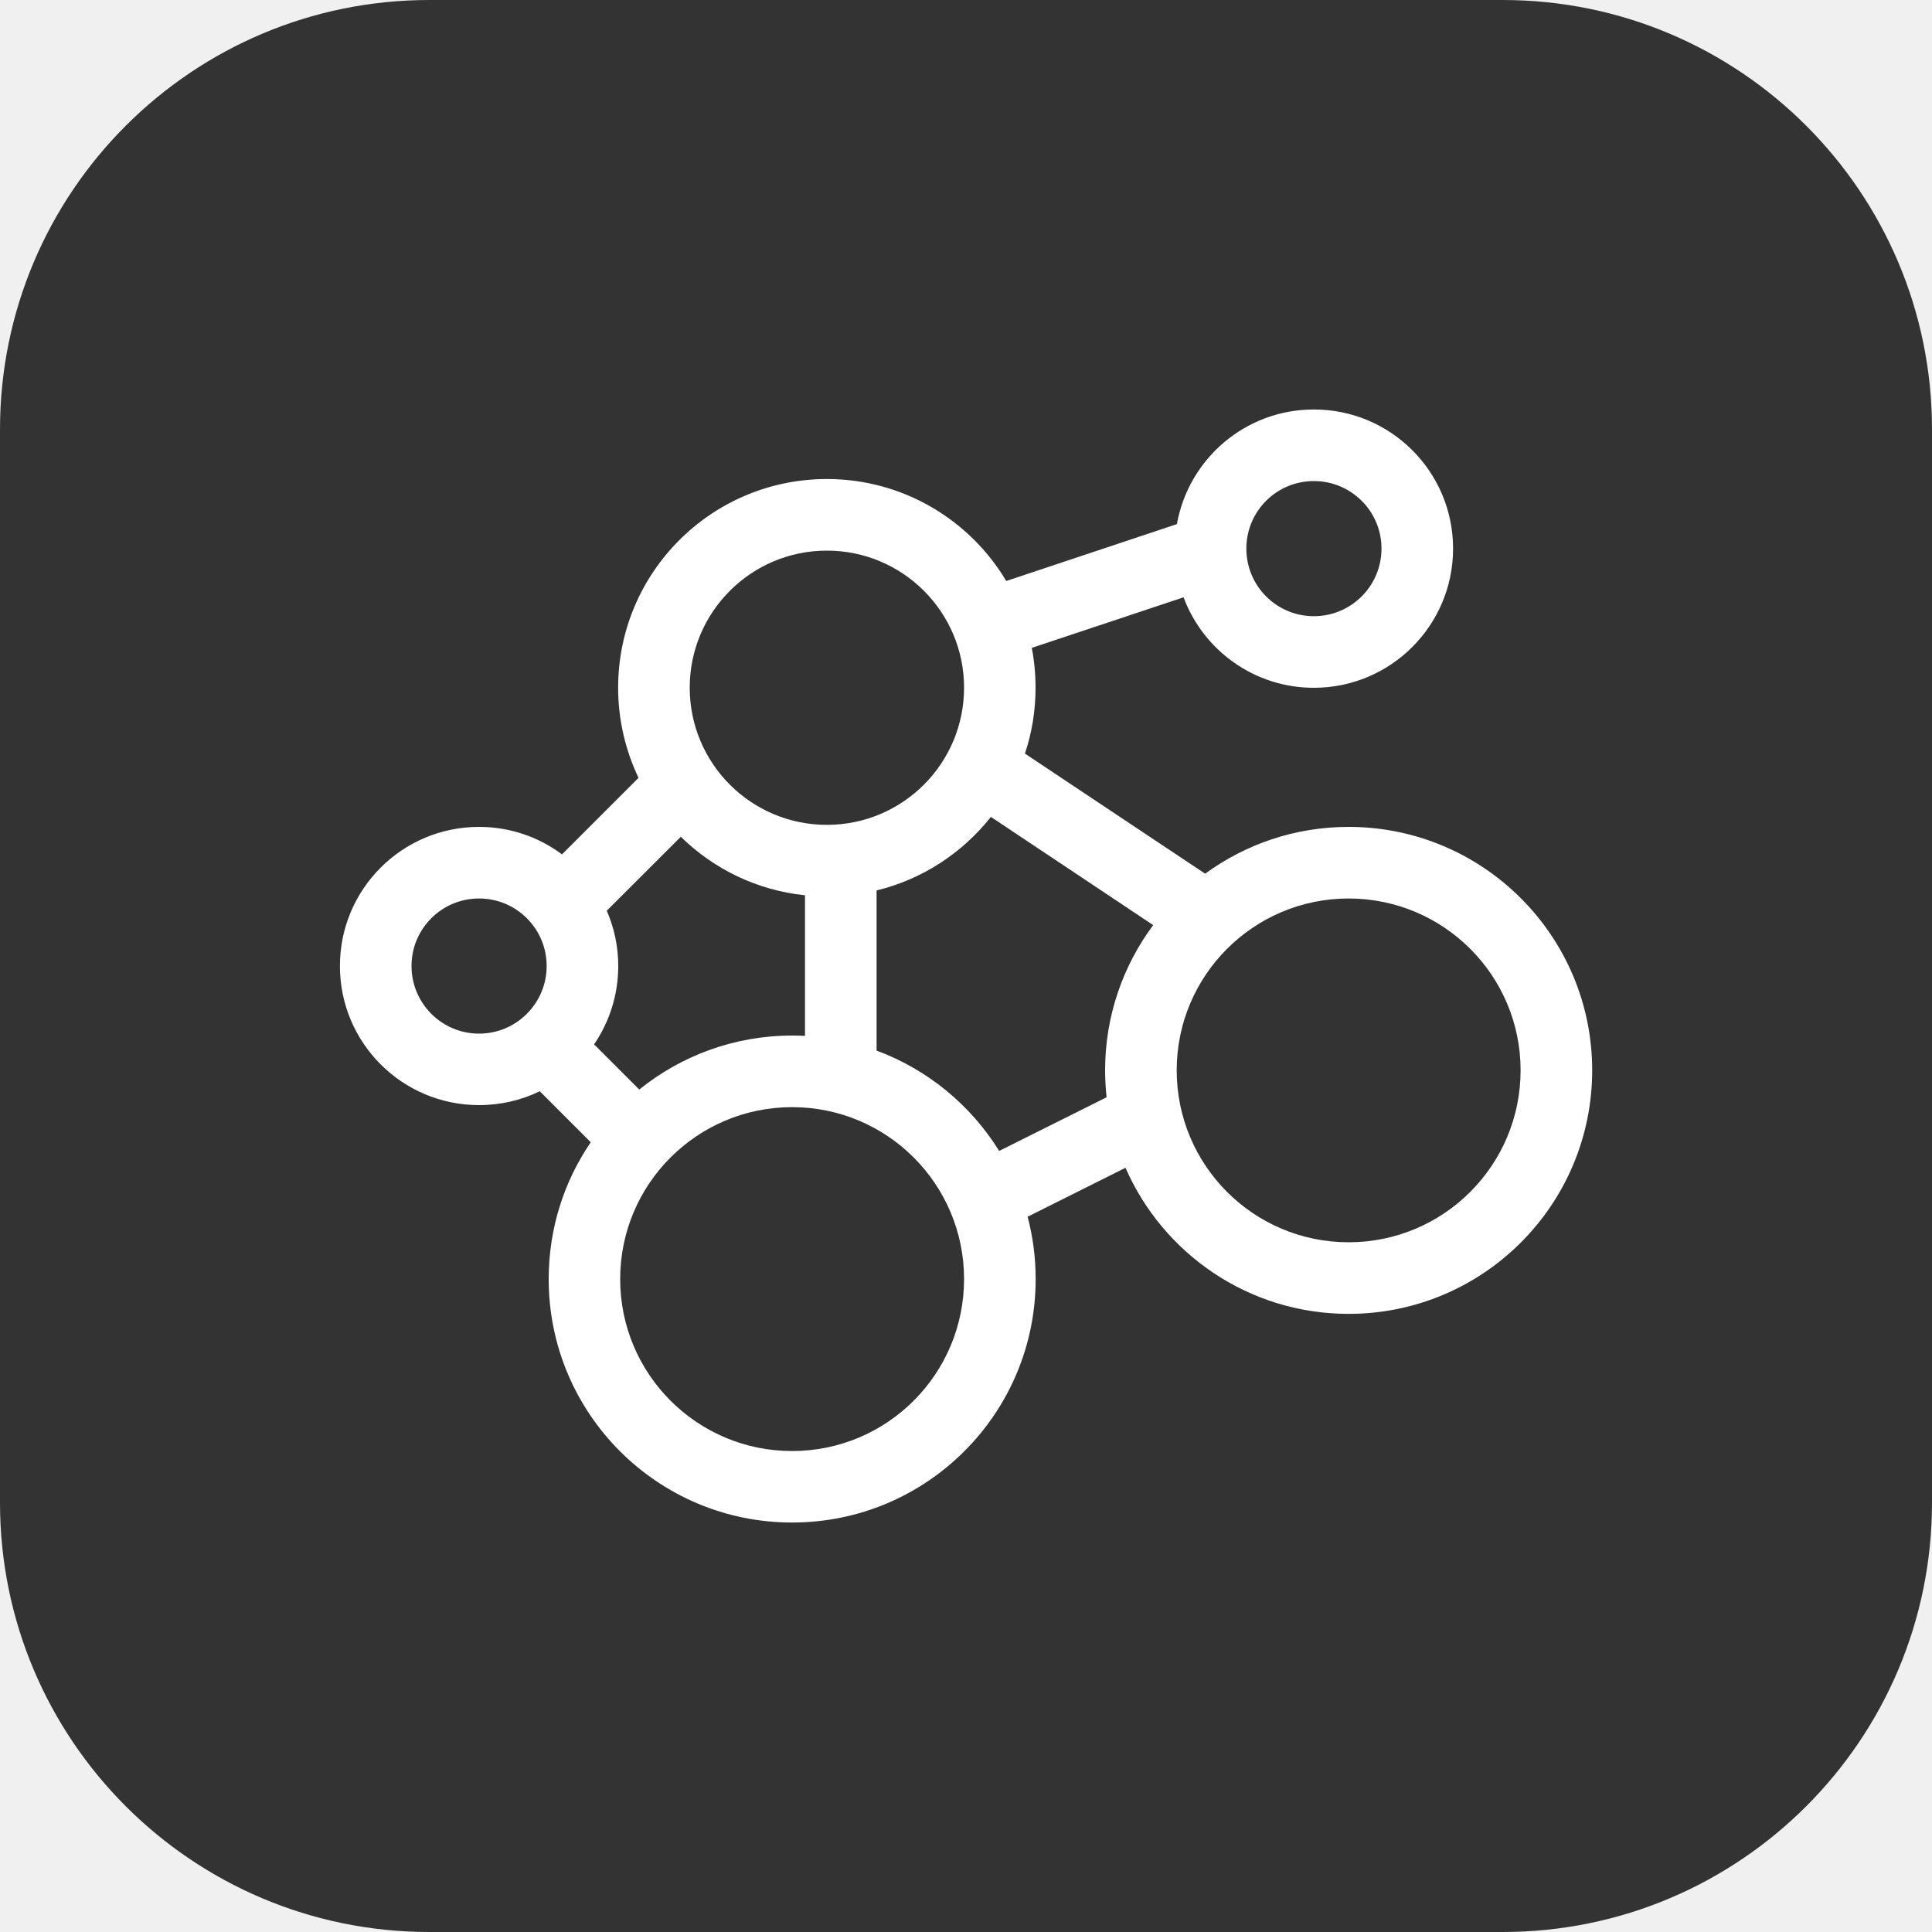
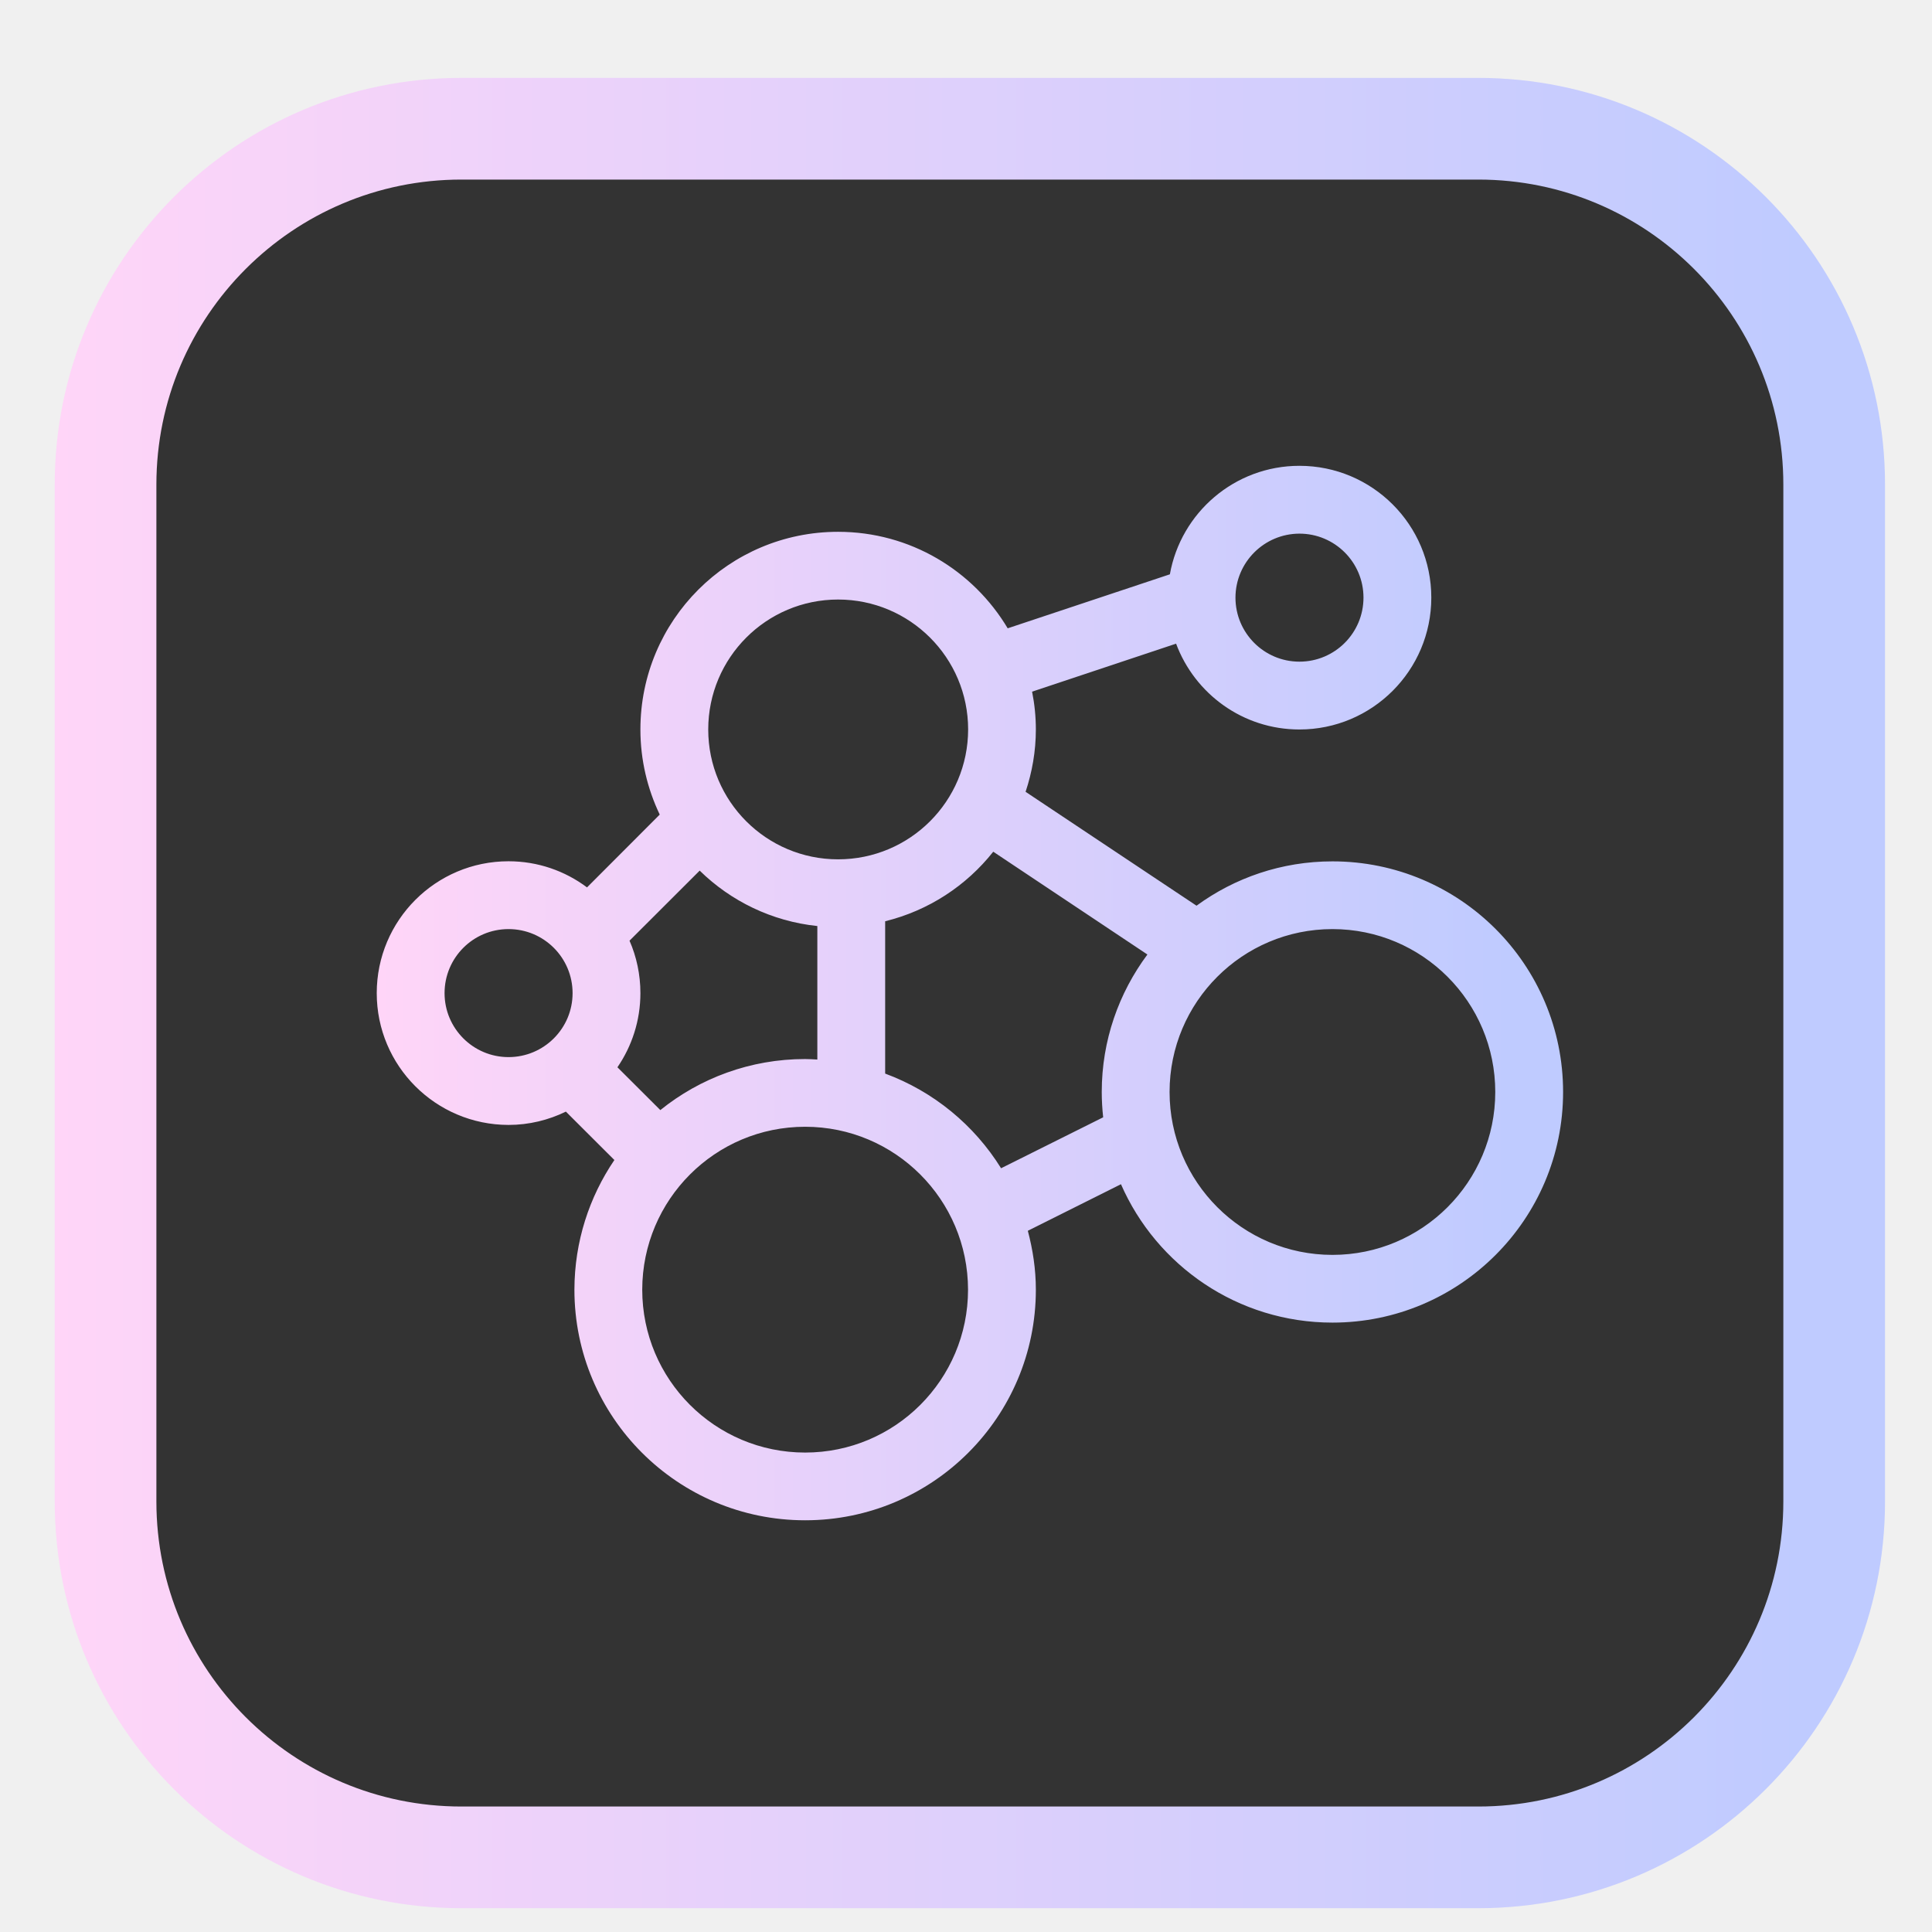
- <svg xmlns="http://www.w3.org/2000/svg" width="18" height="18" viewBox="0 0 18 18" fill="none">
-   <rect width="18" height="18" rx="4" fill="#333333" />
-   <g clip-path="url(#clip0_23670_312740)">
-     <path fill-rule="evenodd" clip-rule="evenodd" d="M12.241 5.741C12.589 5.741 12.871 5.459 12.871 5.111C12.871 4.763 12.589 4.482 12.241 4.482C11.893 4.482 11.612 4.763 11.612 5.111C11.612 5.459 11.893 5.741 12.241 5.741ZM12.241 6.408C12.957 6.408 13.538 5.827 13.538 5.111C13.538 4.395 12.957 3.815 12.241 3.815C11.603 3.815 11.073 4.276 10.965 4.883L9.375 5.413C9.036 4.844 8.414 4.463 7.704 4.463C6.63 4.463 5.759 5.334 5.759 6.407C5.759 6.708 5.828 6.993 5.949 7.247L5.236 7.96C5.02 7.799 4.753 7.704 4.463 7.704C3.747 7.704 3.167 8.284 3.167 9C3.167 9.716 3.747 10.296 4.463 10.296C4.666 10.296 4.858 10.25 5.029 10.167L5.504 10.642C5.256 11.005 5.112 11.444 5.112 11.917C5.112 13.17 6.127 14.185 7.38 14.185C8.633 14.185 9.649 13.17 9.649 11.917C9.649 11.716 9.623 11.521 9.574 11.336L10.486 10.88C10.836 11.681 11.635 12.241 12.565 12.241C13.818 12.241 14.834 11.225 14.834 9.972C14.834 8.72 13.818 7.704 12.565 7.704C12.065 7.704 11.603 7.866 11.228 8.14L9.549 7.021C9.614 6.828 9.648 6.622 9.648 6.407C9.648 6.281 9.636 6.156 9.613 6.036L11.027 5.565C11.21 6.057 11.685 6.408 12.241 6.408ZM5.956 10.151C6.345 9.837 6.841 9.648 7.38 9.648C7.42 9.648 7.461 9.649 7.5 9.651V8.341C7.051 8.295 6.648 8.095 6.343 7.796L5.653 8.485C5.722 8.643 5.76 8.817 5.76 9C5.76 9.271 5.677 9.522 5.535 9.73L5.956 10.151ZM8.167 9.788V8.296C8.595 8.192 8.967 7.946 9.232 7.611L10.744 8.619C10.463 8.997 10.296 9.465 10.296 9.972C10.296 10.057 10.301 10.14 10.31 10.223L9.309 10.723C9.045 10.297 8.644 9.965 8.167 9.788ZM4.463 9.63C4.811 9.63 5.093 9.348 5.093 9C5.093 8.652 4.811 8.371 4.463 8.371C4.116 8.371 3.834 8.652 3.834 9C3.834 9.348 4.116 9.63 4.463 9.63ZM14.167 9.972C14.167 10.857 13.45 11.574 12.565 11.574C11.68 11.574 10.963 10.857 10.963 9.972C10.963 9.088 11.68 8.371 12.565 8.371C13.45 8.371 14.167 9.088 14.167 9.972ZM7.704 7.685C8.41 7.685 8.982 7.113 8.982 6.407C8.982 5.702 8.41 5.13 7.704 5.13C6.998 5.13 6.426 5.702 6.426 6.407C6.426 7.113 6.998 7.685 7.704 7.685ZM8.982 11.917C8.982 12.802 8.265 13.519 7.38 13.519C6.495 13.519 5.778 12.802 5.778 11.917C5.778 11.032 6.495 10.315 7.38 10.315C8.265 10.315 8.982 11.032 8.982 11.917Z" fill="white" />
+ <svg xmlns="http://www.w3.org/2000/svg" width="19" height="19" viewBox="0 0 19 19" fill="none">
+   <rect x="1.038" y="1.266" width="17" height="17" rx="3.5" fill="#333333" stroke="url(#paint0_linear_4193_235604)" />
+   <g clip-path="url(#clip0_4193_235604)">
+     <path d="M12.779 4.581C13.495 4.581 14.076 5.161 14.076 5.877C14.076 6.593 13.495 7.174 12.779 7.174C12.223 7.174 11.75 6.823 11.566 6.33L10.15 6.802C10.174 6.922 10.187 7.047 10.187 7.174C10.187 7.389 10.15 7.594 10.086 7.787L11.767 8.907C12.142 8.633 12.603 8.471 13.104 8.471C14.356 8.471 15.372 9.486 15.372 10.739C15.372 11.991 14.356 13.007 13.104 13.007C12.173 13.007 11.374 12.447 11.024 11.646L10.108 12.104C10.157 12.289 10.187 12.482 10.187 12.683C10.187 13.936 9.171 14.951 7.918 14.951C6.665 14.951 5.649 13.936 5.649 12.683C5.65 12.21 5.795 11.772 6.042 11.408L5.565 10.932C5.395 11.015 5.203 11.063 5.001 11.063C4.285 11.062 3.705 10.482 3.705 9.767C3.705 9.051 4.285 8.47 5.001 8.47C5.291 8.47 5.558 8.566 5.773 8.727L6.488 8.011C6.367 7.757 6.298 7.474 6.298 7.174C6.298 6.1 7.168 5.23 8.242 5.23C8.952 5.23 9.571 5.611 9.91 6.179L11.505 5.648C11.613 5.042 12.142 4.581 12.779 4.581ZM7.918 11.081C7.033 11.081 6.317 11.798 6.316 12.683C6.316 13.568 7.033 14.285 7.918 14.285C8.803 14.285 9.52 13.568 9.52 12.683C9.519 11.798 8.802 11.081 7.918 11.081ZM13.104 9.137C12.219 9.137 11.502 9.854 11.502 10.739C11.502 11.623 12.219 12.341 13.104 12.341C13.988 12.341 14.705 11.623 14.705 10.739C14.705 9.854 13.988 9.137 13.104 9.137ZM9.768 8.376C9.503 8.711 9.132 8.955 8.705 9.06V10.558C9.181 10.734 9.581 11.064 9.845 11.489L10.849 10.988C10.84 10.906 10.835 10.822 10.835 10.739C10.835 10.232 11.003 9.765 11.284 9.387L9.768 8.376ZM6.191 9.251C6.26 9.409 6.298 9.584 6.298 9.767C6.298 10.037 6.214 10.289 6.072 10.496L6.494 10.917C6.883 10.603 7.379 10.415 7.918 10.415C7.958 10.415 7.998 10.418 8.038 10.42V9.107C7.589 9.06 7.186 8.861 6.881 8.562L6.191 9.251ZM5.001 9.137C4.653 9.137 4.372 9.419 4.372 9.767C4.372 10.114 4.654 10.396 5.001 10.396C5.349 10.396 5.631 10.114 5.631 9.767C5.631 9.419 5.349 9.137 5.001 9.137ZM8.242 5.896C7.537 5.896 6.965 6.468 6.965 7.174C6.965 7.88 7.537 8.451 8.242 8.451C8.948 8.451 9.52 7.88 9.521 7.174C9.521 6.468 8.948 5.896 8.242 5.896ZM12.779 5.248C12.432 5.249 12.151 5.53 12.15 5.877C12.15 6.225 12.432 6.507 12.779 6.507C13.127 6.507 13.409 6.225 13.409 5.877C13.409 5.53 13.127 5.248 12.779 5.248Z" fill="url(#paint1_linear_4193_235604)" />
  </g>
  <defs>
-     <clipPath id="clip0_23670_312740">
-       <rect width="12" height="12" fill="white" transform="translate(3 3)" />
+     <linearGradient id="paint0_linear_4193_235604" x1="0.538" y1="12.997" x2="17.728" y2="12.997" gradientUnits="userSpaceOnUse">
+       <stop stop-color="#FFD5F8" />
+       <stop offset="1" stop-color="#BFCBFF" />
+     </linearGradient>
+     <linearGradient id="paint1_linear_4193_235604" x1="3.705" y1="11.628" x2="14.847" y2="11.628" gradientUnits="userSpaceOnUse">
+       <stop stop-color="#FFD5F8" />
+       <stop offset="1" stop-color="#BFCBFF" />
+     </linearGradient>
+     <clipPath id="clip0_4193_235604">
+       <rect width="12" height="12" fill="white" transform="translate(3.53809 3.76636)" />
    </clipPath>
  </defs>
</svg>
